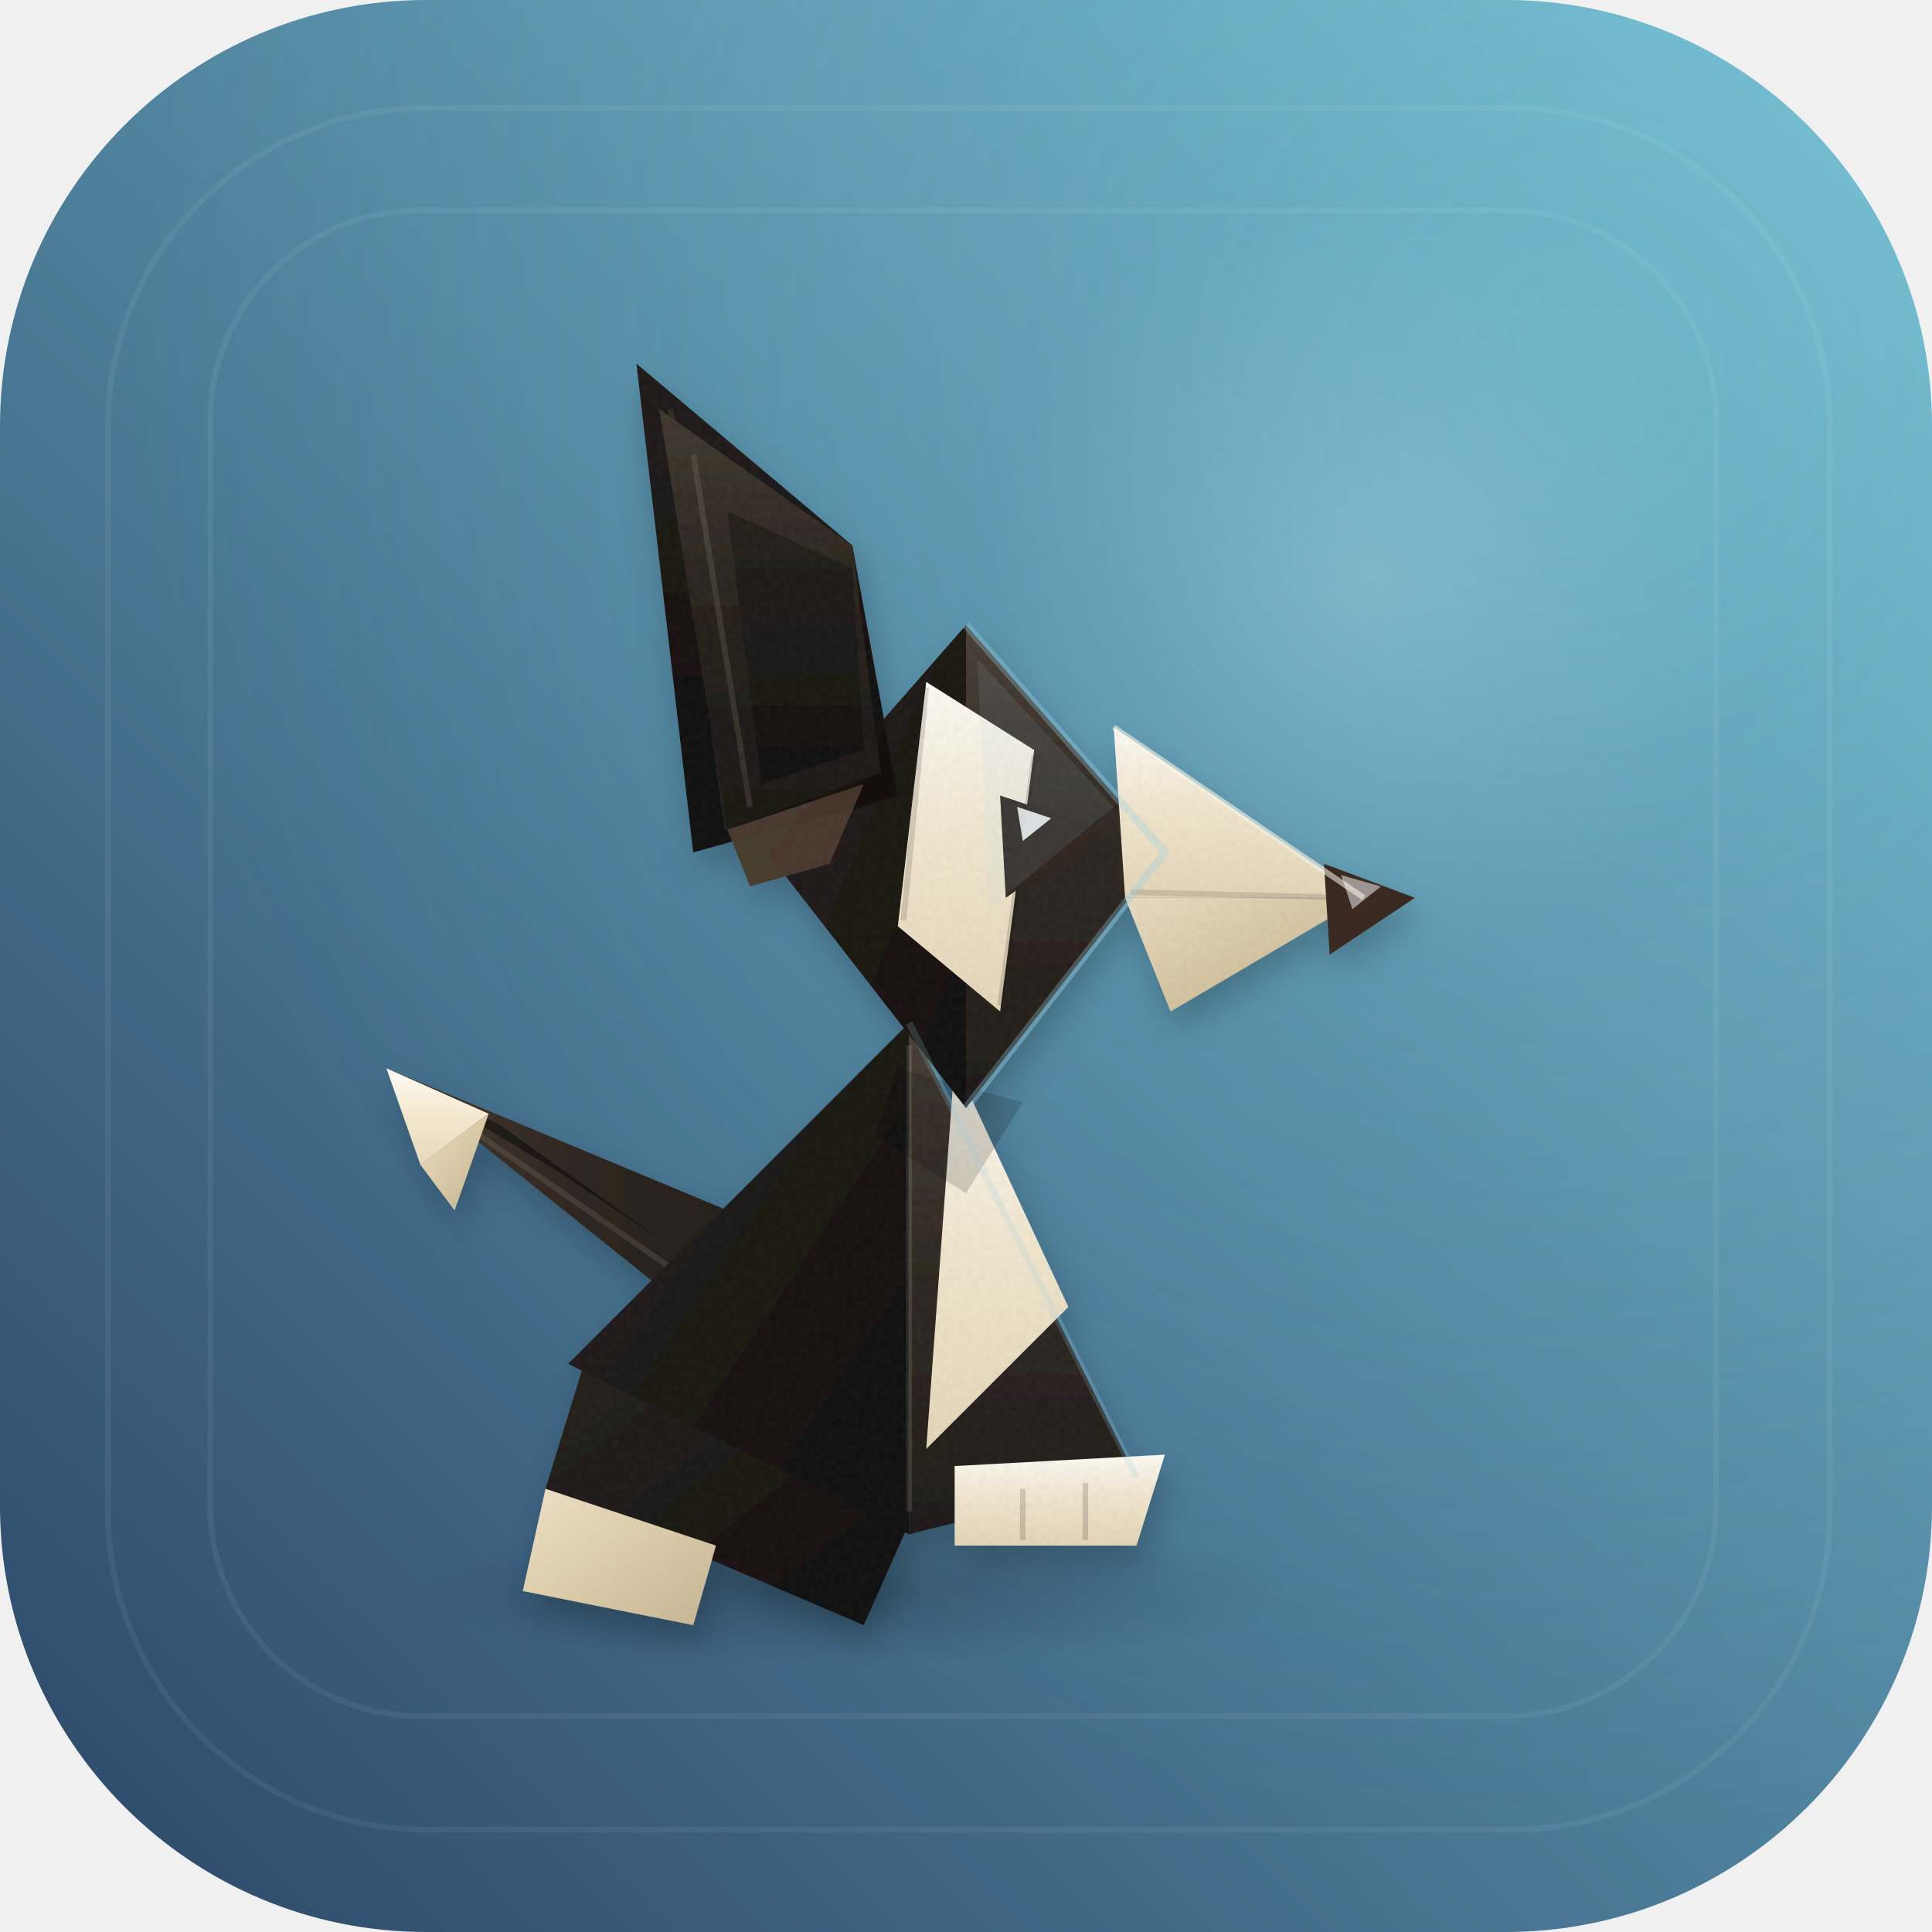
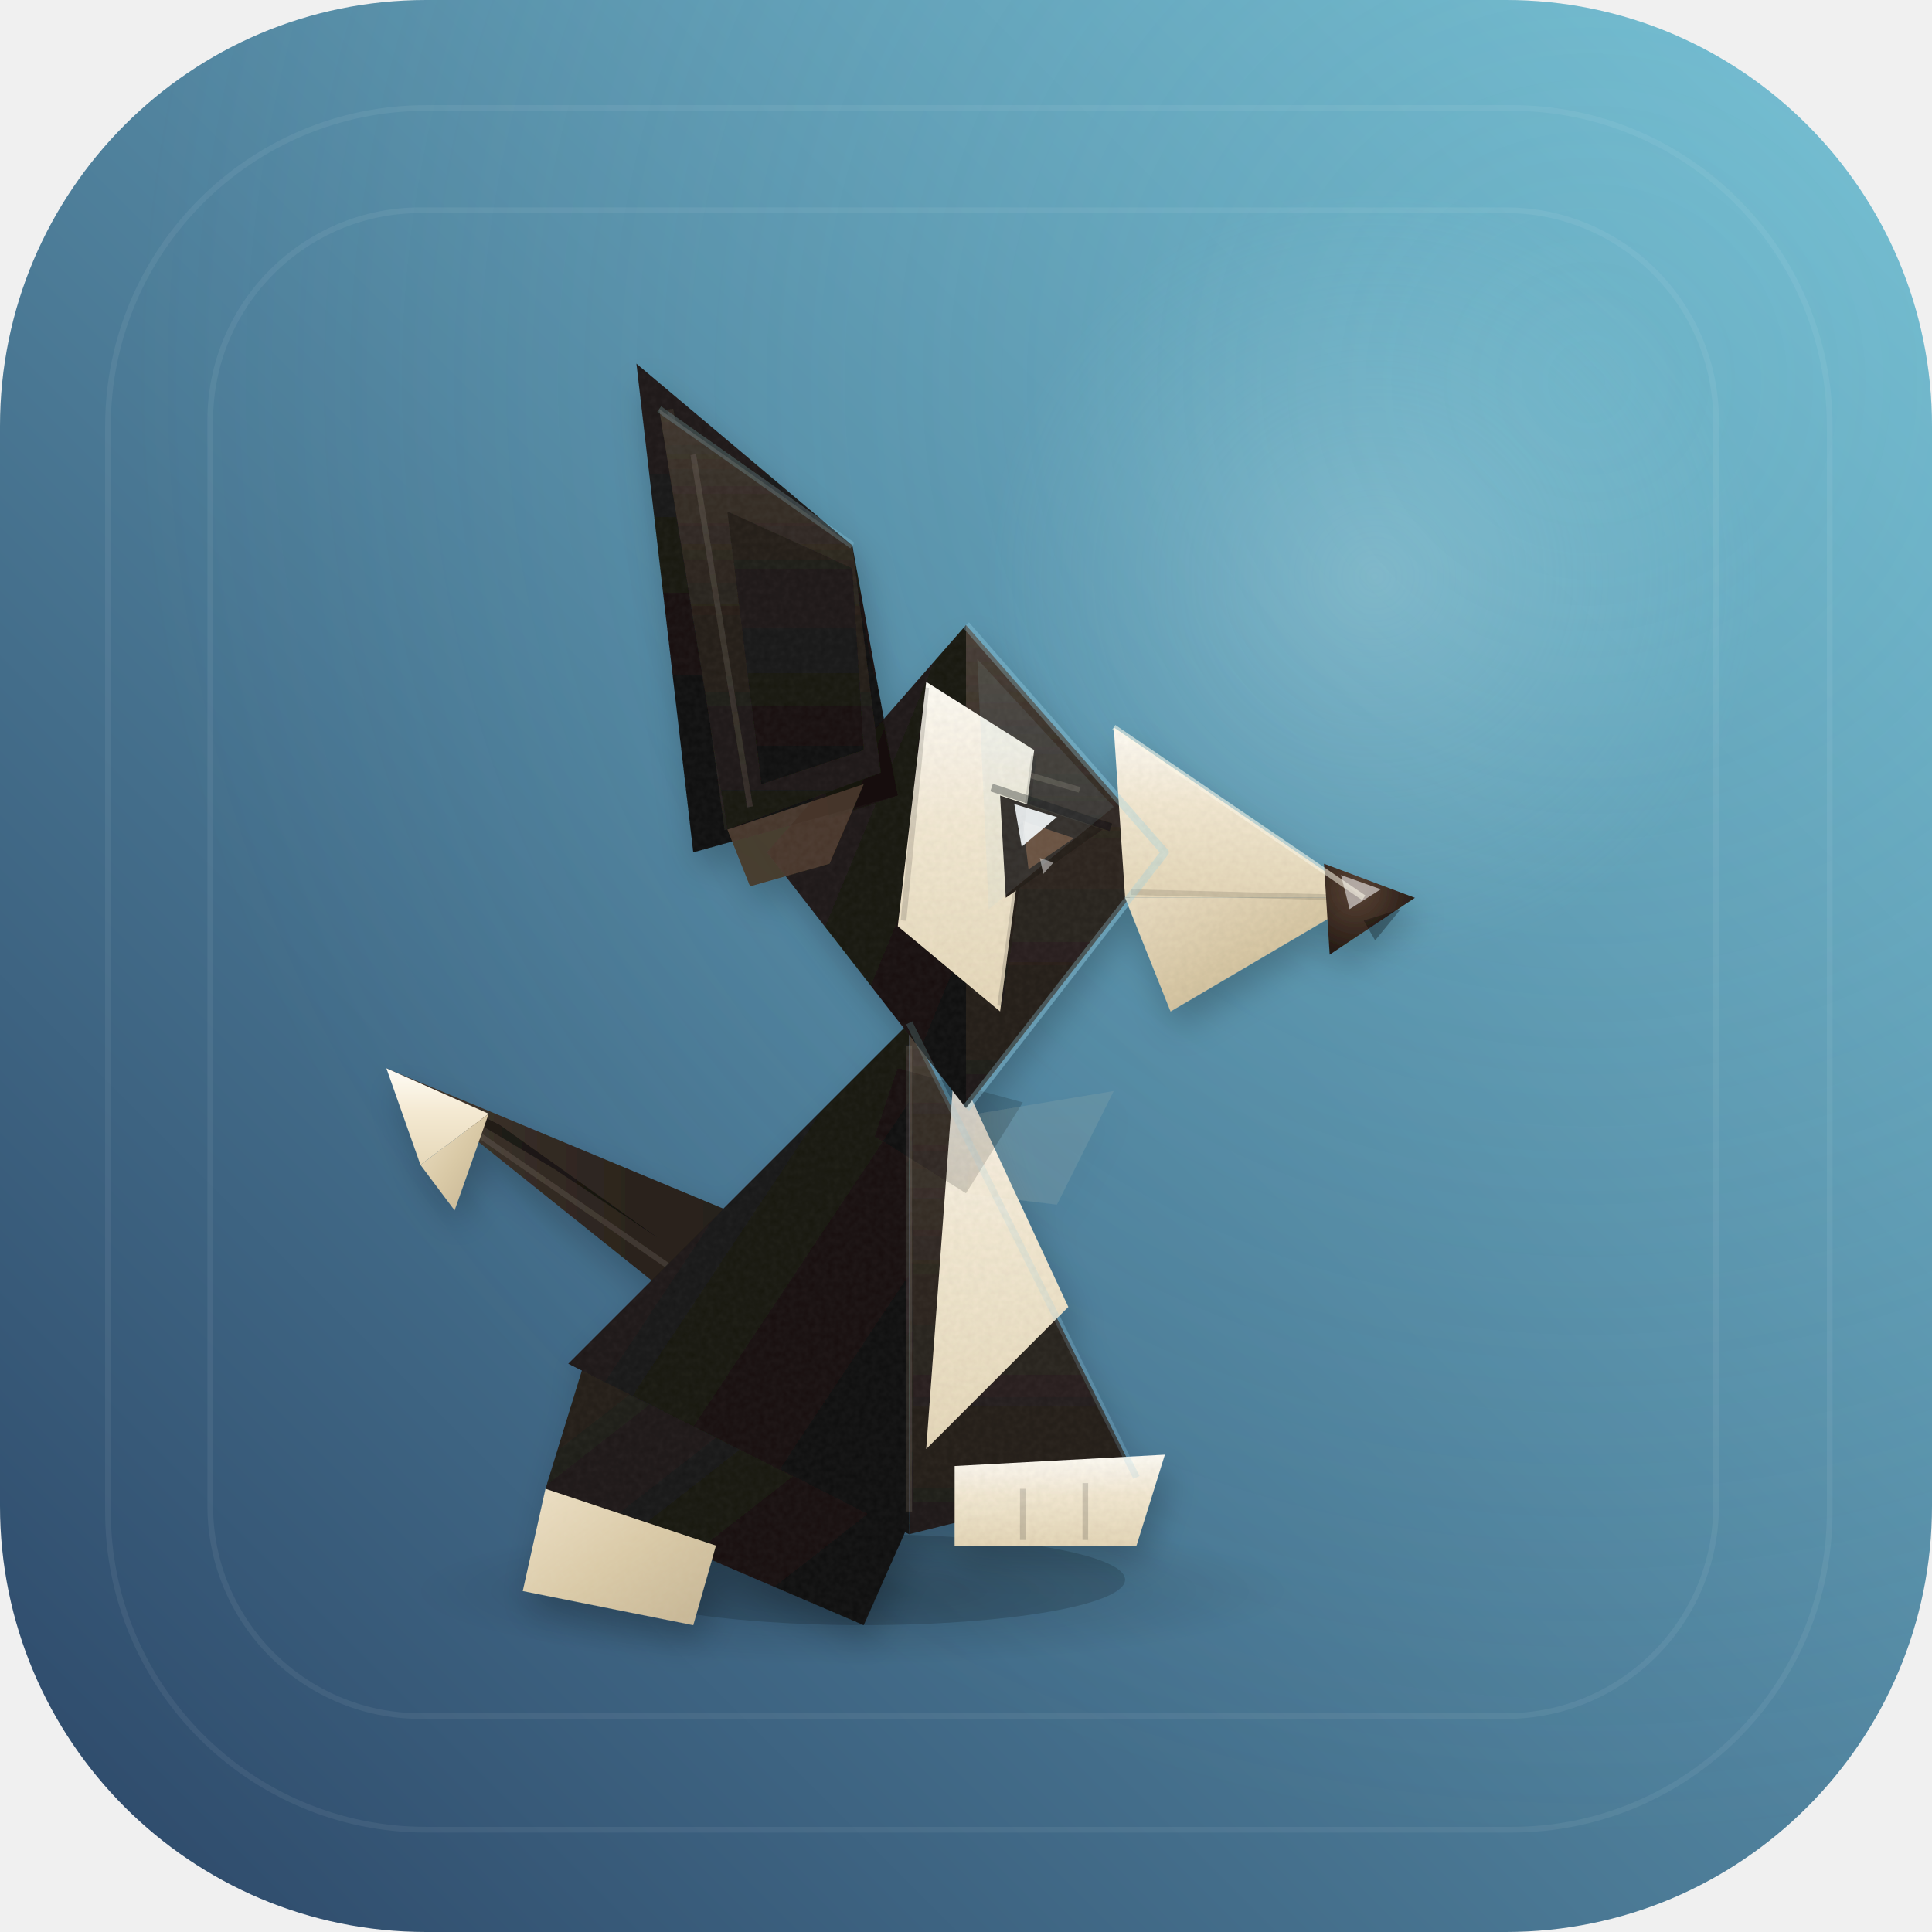
<svg xmlns="http://www.w3.org/2000/svg" viewBox="0 0 340 340" width="220" height="220" role="img" aria-label="Gami the origami Bernedoodle: a seated paper dog with floppy black ears and a cream blaze, tail wagging">
  <defs>
    <linearGradient id="dogTileG" x1="0" y1="1" x2="1" y2="0">
      <stop offset="0" stop-color="#2b4566" />
      <stop offset="1" stop-color="#75bfd4" />
    </linearGradient>
    <radialGradient id="dogMoonG" cx="0.71" cy="0.30" r="0.20">
      <stop offset="0" stop-color="rgba(219,242,247,0.26)" />
      <stop offset="1" stop-color="rgba(179,230,242,0)" />
    </radialGradient>
    <radialGradient id="dogTileGlow" cx="0.82" cy="0.2" r="0.75">
      <stop offset="0" stop-color="rgba(128,209,219,0.22)" />
      <stop offset="1" stop-color="rgba(128,209,219,0)" />
    </radialGradient>
    <radialGradient id="dogContactG">
      <stop offset="0" stop-color="rgba(0,0,0,0.20)" />
      <stop offset="1" stop-color="rgba(0,0,0,0)" />
+     </radialGradient>
+     <radialGradient id="dogNoseG" cx="0.35" cy="0.3" r="0.9">
+       <stop offset="0" stop-color="#5a4335" />
+       <stop offset="1" stop-color="#17100c" />
    </radialGradient>
    <filter id="dogSoft" x="-30%" y="-30%" width="160%" height="160%">
      <feDropShadow dx="1" dy="3" stdDeviation="3" flood-color="#000000" flood-opacity="0.22" />
    </filter>
    <linearGradient id="dogHeadLit" x1="0" y1="0" x2="0" y2="1">
      <stop offset="0" stop-color="#463c33" />
      <stop offset="0.45" stop-color="#2b241e" />
      <stop offset="1" stop-color="#1d1814" />
    </linearGradient>
    <linearGradient id="dogHeadShade" x1="0" y1="0" x2="1" y2="1">
      <stop offset="0" stop-color="#262019" />
      <stop offset="0.55" stop-color="#171310" />
      <stop offset="1" stop-color="#0e0b09" />
    </linearGradient>
    <linearGradient id="dogEarLit" x1="0" y1="0" x2="0" y2="1">
      <stop offset="0" stop-color="#3e352d" />
      <stop offset="0.5" stop-color="#241e18" />
      <stop offset="1" stop-color="#171310" />
    </linearGradient>
    <linearGradient id="dogEarShade" x1="0" y1="0" x2="0" y2="1">
      <stop offset="0" stop-color="#1e1914" />
      <stop offset="0.5" stop-color="#141110" />
      <stop offset="1" stop-color="#0b0908" />
    </linearGradient>
    <linearGradient id="dogBodyLit" x1="0" y1="0" x2="0" y2="1">
      <stop offset="0" stop-color="#463c33" />
      <stop offset="0.5" stop-color="#2b241e" />
      <stop offset="1" stop-color="#1d1815" />
    </linearGradient>
    <linearGradient id="dogBodyShade" x1="0" y1="0" x2="1" y2="1">
      <stop offset="0" stop-color="#262019" />
      <stop offset="0.55" stop-color="#151210" />
      <stop offset="1" stop-color="#0d0a08" />
    </linearGradient>
    <linearGradient id="dogTailLit" x1="0" y1="0" x2="1" y2="0">
      <stop offset="0" stop-color="#443a31" />
      <stop offset="0.5" stop-color="#2e2620" />
      <stop offset="1" stop-color="#241d18" />
    </linearGradient>
    <linearGradient id="dogTailShade" x1="0" y1="0" x2="1" y2="0">
      <stop offset="0" stop-color="#241e19" />
      <stop offset="1" stop-color="#100d0a" />
    </linearGradient>
    <linearGradient id="dogCreamLit" x1="0" y1="0" x2="0" y2="1">
      <stop offset="0" stop-color="#fffdf6" />
      <stop offset="0.45" stop-color="#f4e9d2" />
      <stop offset="1" stop-color="#e6d8b9" />
    </linearGradient>
    <linearGradient id="dogCreamShade" x1="0" y1="0" x2="1" y2="1">
      <stop offset="0" stop-color="#ecdfc4" />
      <stop offset="0.5" stop-color="#d9c9a6" />
      <stop offset="1" stop-color="#c3b291" />
    </linearGradient>
    <filter id="dogGrainLight" x="0" y="0" width="100%" height="100%">
      <feTurbulence type="fractalNoise" baseFrequency="0.9" numOctaves="2" seed="7" stitchTiles="stitch" />
      <feColorMatrix type="matrix" values="0 0 0 0 1  0 0 0 0 1  0 0 0 0 1  0 0 0 0.05 0" />
    </filter>
    <filter id="dogGrainDark" x="0" y="0" width="100%" height="100%">
      <feTurbulence type="fractalNoise" baseFrequency="0.9" numOctaves="2" seed="13" stitchTiles="stitch" />
      <feColorMatrix type="matrix" values="0 0 0 0 0  0 0 0 0 0  0 0 0 0 0  0 0 0 0.05 0" />
    </filter>
    <clipPath id="dogFigureClip">
      <polygon points="150,96 112,64 122,150 158,140" />
      <polygon points="104,236 160,268 152,286 96,262" />
      <polygon points="96,262 126,272 122,286 92,280" />
      <polygon points="160,180 160,270 100,240" />
      <polygon points="160,180 200,260 160,270" />
      <polygon points="170,110 170,195 135,150" />
      <polygon points="170,110 205,150 170,195" />
      <polygon points="150,96 116,72 128,146 155,136" />
    </clipPath>
    <clipPath id="dogCreamClip">
      <polygon points="163,120 182,132 176,178 158,163" />
      <polygon points="196,128 240,158 198,158" />
      <polygon points="198,158 240,158 206,178" />
      <polygon points="168,187 188,230 163,255" />
      <polygon points="168,258 205,256 200,272 168,272" />
    </clipPath>
  </defs>
  <clipPath id="dogTileClip">
    <rect width="340" height="340" rx="75" />
  </clipPath>
  <g clip-path="url(#dogTileClip)">
    <rect width="340" height="340" fill="url(#dogTileG)" />
    <rect width="340" height="340" fill="url(#dogMoonG)" />
    <rect width="340" height="340" fill="url(#dogTileGlow)" />
    <rect x="19" y="19" width="303" height="303" rx="56" fill="none" stroke="rgba(255,255,255,0.06)" />
    <rect x="37" y="37" width="265" height="265" rx="37" fill="none" stroke="rgba(255,255,255,0.06)" />
    <ellipse cx="150" cy="280" rx="78" ry="13" fill="url(#dogContactG)" />
+     <ellipse cx="152" cy="278" rx="46" ry="8" fill="rgba(0,0,0,0.16)" />
    <g filter="url(#dogSoft)">
      <polygon points="150,96 112,64 122,150 158,140" fill="url(#dogEarShade)" />
      <line x1="118" y1="72" x2="128" y2="146" stroke="rgba(255,240,220,0.08)" stroke-width="1" />
      <g transform="rotate(0 128 236)">
        <animateTransform attributeName="transform" type="rotate" values="-12 128 236;12 128 236;-12 128 236" keyTimes="0;0.5;1" dur="1.3s" repeatCount="indefinite" calcMode="spline" keySplines="0.45 0 0.55 1;0.45 0 0.55 1" />
        <polygon points="128,236 68,188 140,218" fill="url(#dogTailLit)" />
        <polygon points="128,236 140,218 150,236" fill="url(#dogTailShade)" />
        <polygon points="98,206 68,188 88,198 116,218" fill="url(#dogTailShade)" opacity="0.85" />
        <line x1="128" y1="230" x2="76" y2="194" stroke="rgba(255,240,220,0.10)" stroke-width="1" />
        <polygon points="68,188 86,196 74,205" fill="url(#dogCreamLit)" />
        <polygon points="74,205 86,196 80,213" fill="url(#dogCreamShade)" />
      </g>
      <polygon points="104,236 160,268 152,286 96,262" fill="url(#dogBodyShade)" />
      <polygon points="96,262 126,272 122,286 92,280" fill="url(#dogCreamShade)" />
      <polygon points="160,180 160,270 100,240" fill="url(#dogBodyShade)" />
      <polygon points="160,180 200,260 160,270" fill="url(#dogBodyLit)" />
      <line x1="160" y1="184" x2="160" y2="266" stroke="rgba(255,240,220,0.12)" stroke-width="1" />
      <polygon points="168,187 188,230 163,255" fill="url(#dogCreamLit)" />
      <polygon points="168,258 205,256 200,272 168,272" fill="url(#dogCreamLit)" />
      <line x1="180" y1="262" x2="180" y2="271" stroke="rgba(0,0,0,0.15)" stroke-width="1" />
      <line x1="191" y1="261" x2="191" y2="271" stroke="rgba(0,0,0,0.15)" stroke-width="1" />
      <polygon points="158,188 180,194 170,210 154,200" fill="#000000" opacity="0.16" />
      <polygon points="170,110 170,195 135,150" fill="url(#dogHeadShade)" />
      <polygon points="170,110 205,150 170,195" fill="url(#dogHeadLit)" />
      <polygon points="150,100 158,140 146,144 140,108" fill="#000000" opacity="0.22" />
      <polygon points="163,120 182,132 176,178 158,163" fill="url(#dogCreamLit)" />
      <line x1="163" y1="121" x2="159" y2="162" stroke="rgba(0,0,0,0.14)" stroke-width="1" />
      <line x1="182" y1="133" x2="176" y2="177" stroke="rgba(0,0,0,0.14)" stroke-width="1" />
-       <polygon points="176,140 194,146 177,158" fill="#2e241d" />
-       <polygon points="179,142 185,144 180,148" fill="#ffffff" opacity="0.85" />
+       <line x1="174.5" y1="138.6" x2="195.5" y2="145.6" stroke="rgba(0,0,0,0.35)" stroke-width="1.4" />
+       <polygon points="176,140 194,146 177,158" fill="#241c16" />
+       <polygon points="180,144.5 189,147.5 181,153" fill="#6b4a33" opacity="0.85" />
+       <polygon points="178.5,141.5 186,143.8 179.8,149" fill="#ffffff" opacity="0.9" />
+       <polygon points="183,151 185.4,151.8 183.6,153.8" fill="#ffffff" opacity="0.45" />
+       <line x1="173" y1="134" x2="190" y2="139" stroke="rgba(255,240,220,0.14)" stroke-width="1" />
      <polygon points="196,128 240,158 198,158" fill="url(#dogCreamLit)" />
      <polygon points="198,158 240,158 206,178" fill="url(#dogCreamShade)" />
      <line x1="199" y1="157" x2="238" y2="158" stroke="rgba(0,0,0,0.12)" stroke-width="1" />
-       <polygon points="233,152 249,158 234,168" fill="#3a2a22" />
-       <polygon points="236,154 243,156 238,160" fill="#ffffff" opacity="0.5" />
+       <polygon points="233,152 249,158 234,168" fill="url(#dogNoseG)" />
+       <polygon points="236,154 243,156.5 237.5,160" fill="#ffffff" opacity="0.55" />
+       <polygon points="240,162 246.5,160 242,165.5" fill="#000000" opacity="0.30" />
      <polygon points="150,96 116,72 128,146 155,136" fill="url(#dogEarLit)" />
      <polygon points="150,100 128,90 134,138 152,132" fill="url(#dogEarShade)" opacity="0.7" />
      <polygon points="128,146 152,138 146,152 132,156" fill="#4a382c" opacity="0.9" />
      <line x1="122" y1="80" x2="132" y2="142" stroke="rgba(255,240,220,0.10)" stroke-width="1" />
      <polygon points="172,116 196,142 174,160" fill="rgba(160,215,235,0.10)" />
      <polyline points="170,110 205,150 170,195" fill="none" stroke="rgba(150,210,230,0.30)" stroke-width="1.4" stroke-linejoin="round" />
      <line x1="160" y1="180" x2="200" y2="260" stroke="rgba(150,210,230,0.18)" stroke-width="1.2" />
      <line x1="196" y1="128" x2="240" y2="158" stroke="rgba(255,250,235,0.55)" stroke-width="1" />
+       <line x1="116" y1="72" x2="150" y2="96" stroke="rgba(150,210,230,0.22)" stroke-width="1.2" />
+       <polygon points="172,196 196,192 186,212 170,210" fill="rgba(236,216,180,0.10)" />
    </g>
    <g clip-path="url(#dogFigureClip)">
      <rect x="80" y="56" width="180" height="236" filter="url(#dogGrainLight)" />
    </g>
    <g clip-path="url(#dogCreamClip)">
      <rect x="150" y="110" width="110" height="170" filter="url(#dogGrainDark)" />
    </g>
  </g>
</svg>
